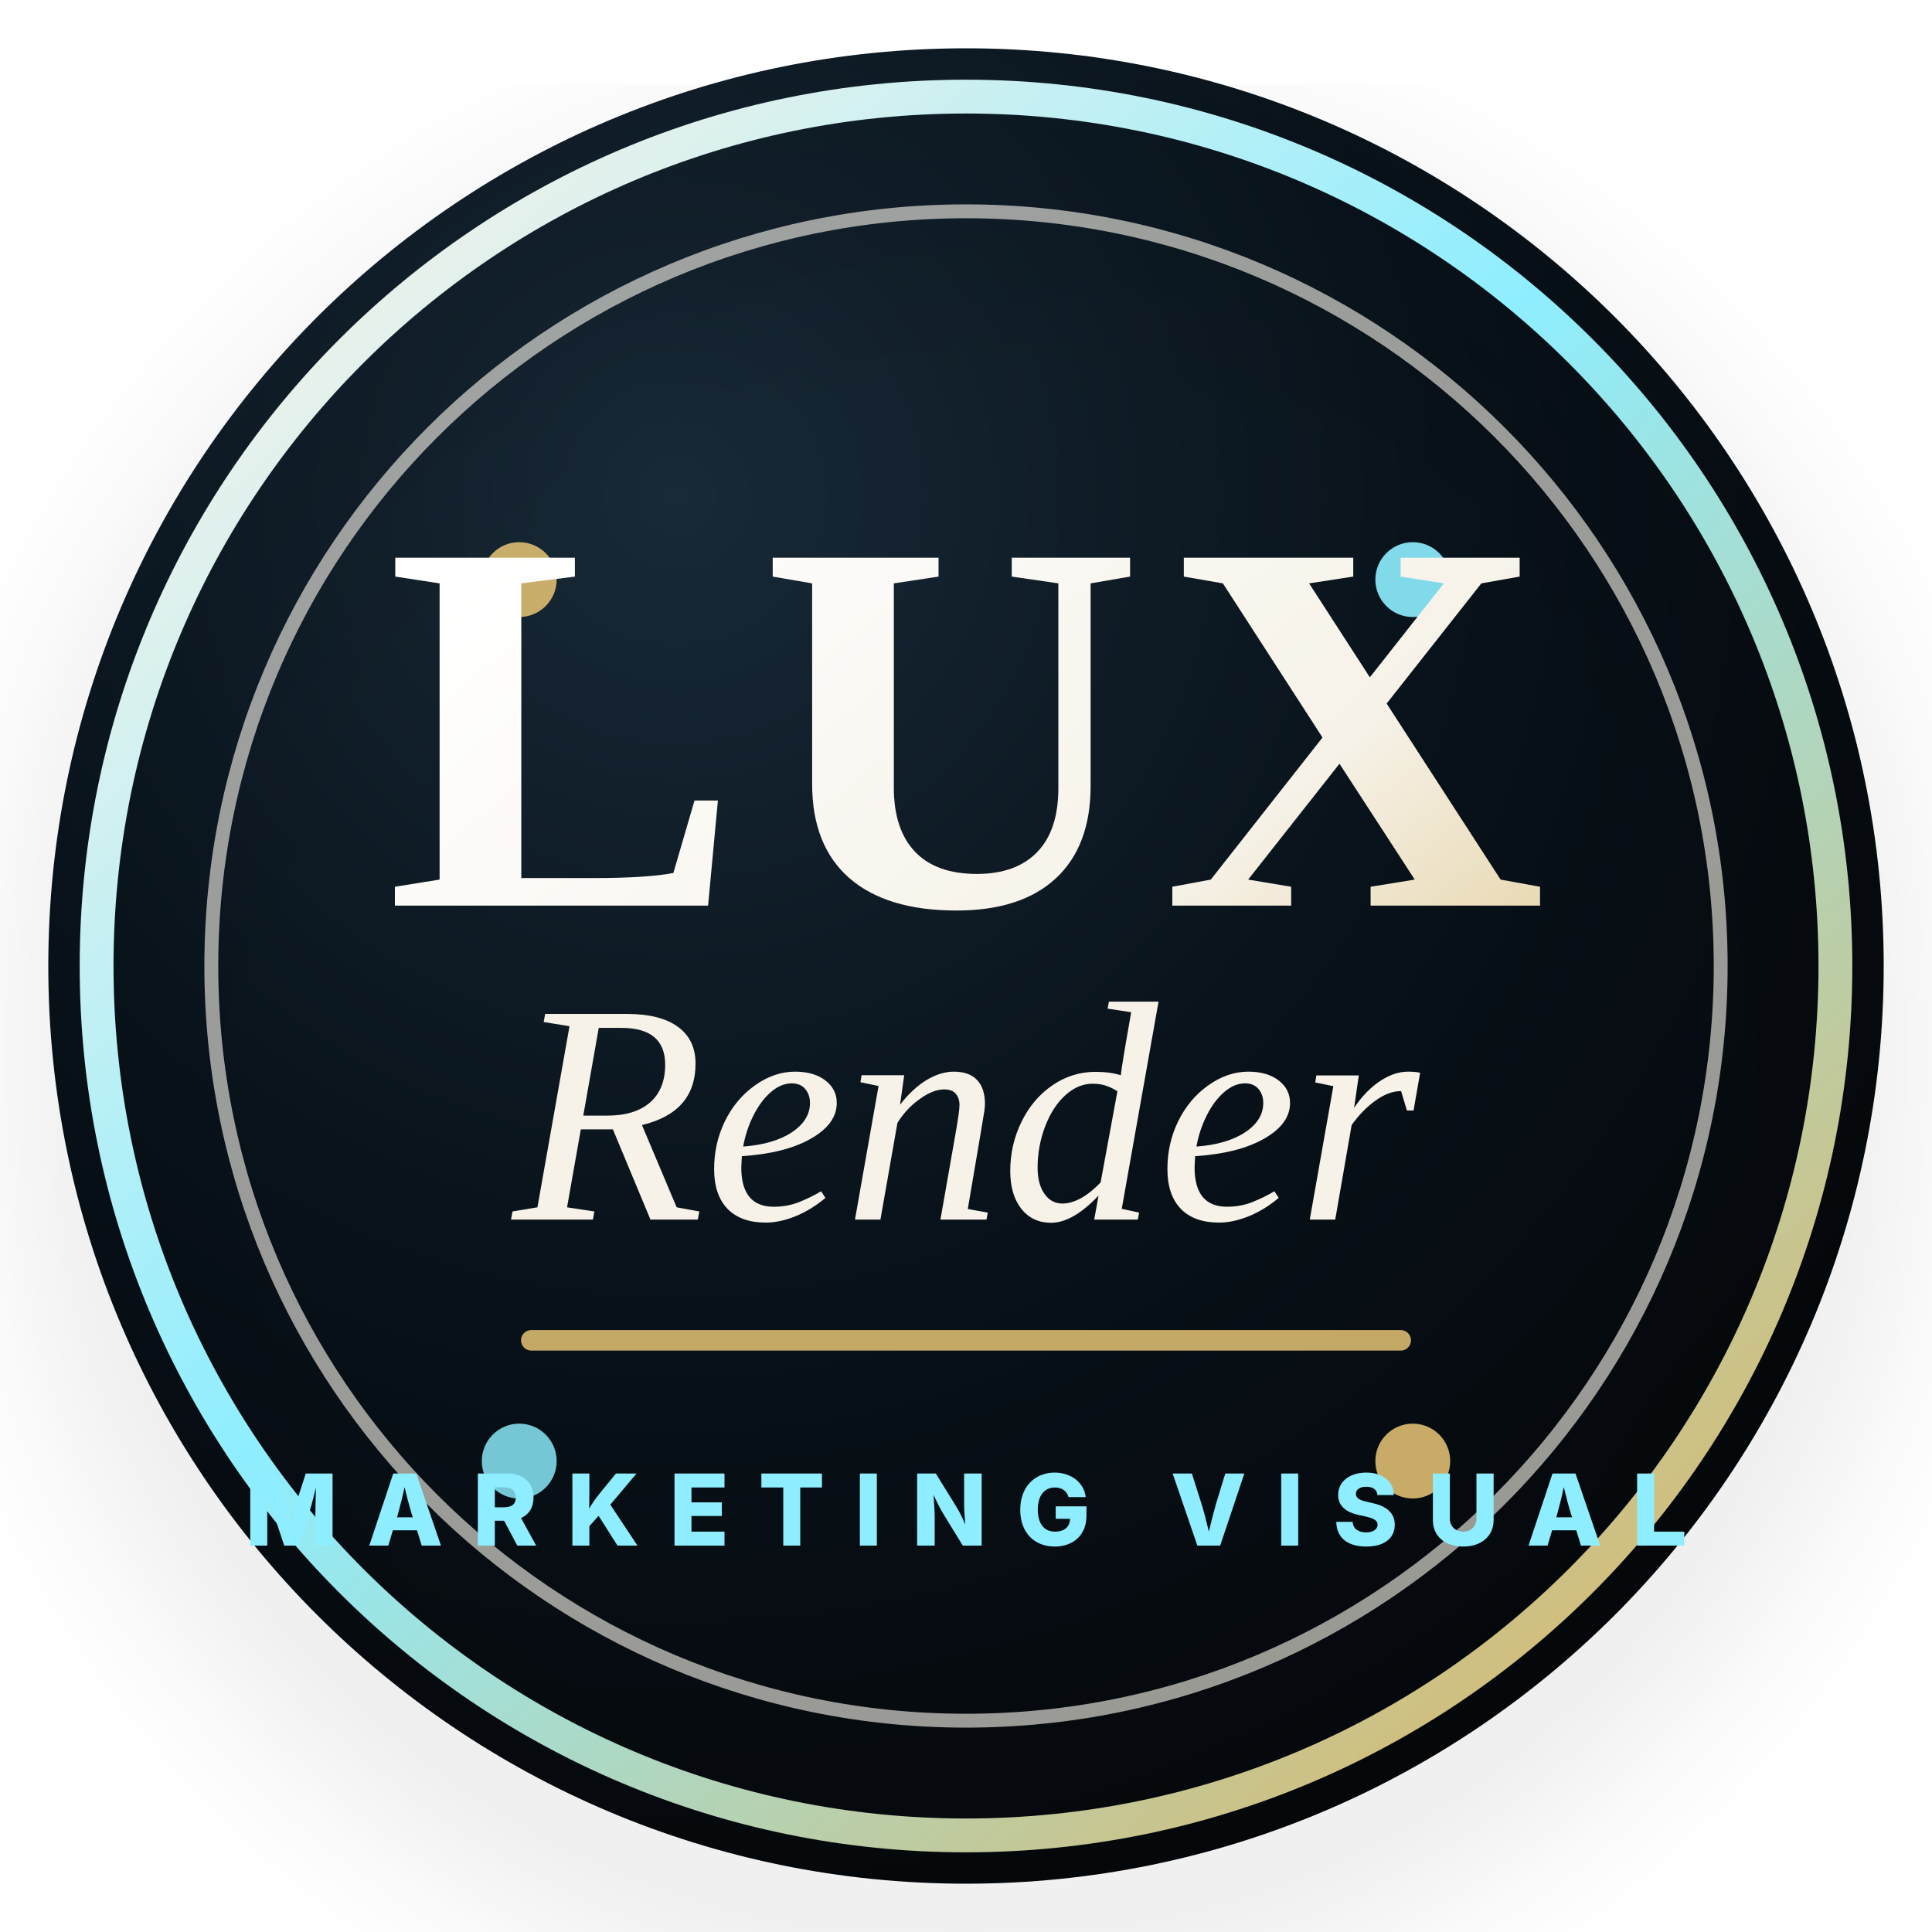
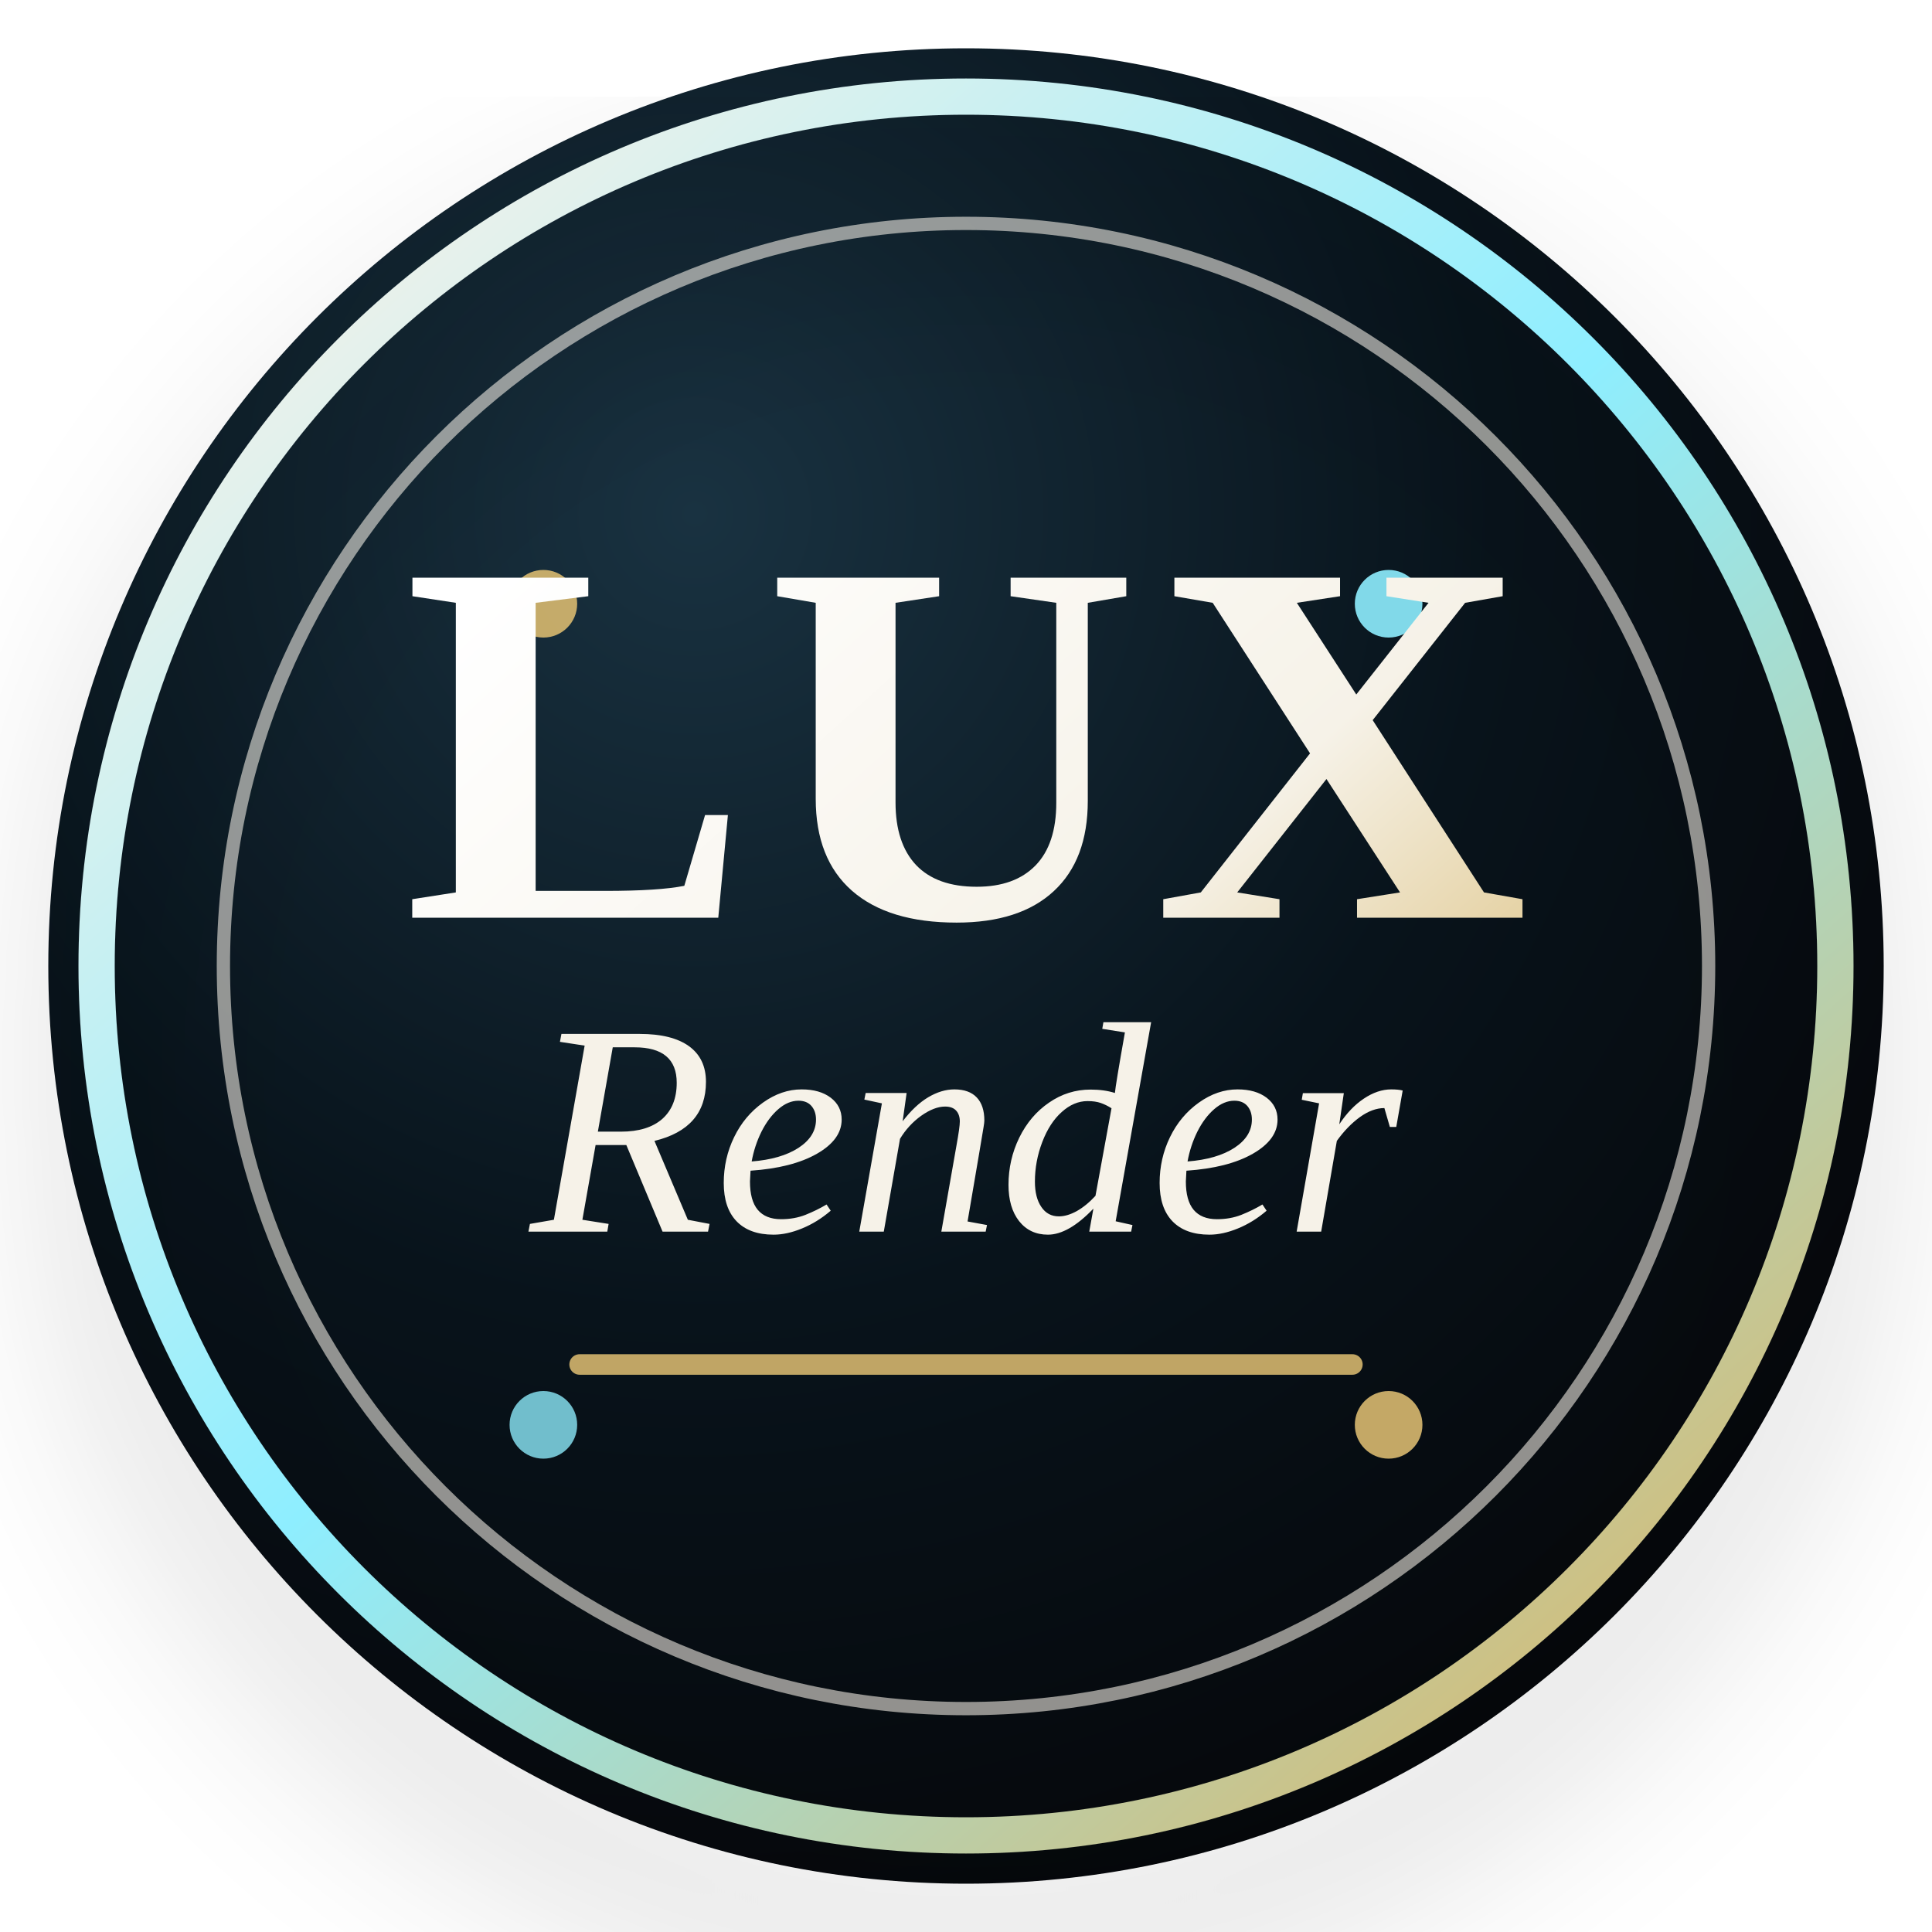
<svg xmlns="http://www.w3.org/2000/svg" viewBox="0 0 160 160" role="img" aria-labelledby="title desc">
  <defs>
-     <radialGradient id="bg" cx="34%" cy="24%" r="82%">
-       <stop offset="0" stop-color="#182937" />
-       <stop offset="0.52" stop-color="#08121A" />
+     <radialGradient id="bg" cx="35%" cy="25%" r="82%">
+       <stop offset="0" stop-color="#193241" />
+       <stop offset="0.54" stop-color="#08131B" />
      <stop offset="1" stop-color="#05070A" />
    </radialGradient>
-     <linearGradient id="ring" x1="24" y1="18" x2="136" y2="142" gradientUnits="userSpaceOnUse">
+     <linearGradient id="ring" x1="24" y1="16" x2="138" y2="144" gradientUnits="userSpaceOnUse">
      <stop offset="0" stop-color="#F6F2E8" />
-       <stop offset="0.44" stop-color="#8EEEFF" />
+       <stop offset="0.48" stop-color="#8EEEFF" />
      <stop offset="1" stop-color="#D8B96F" />
    </linearGradient>
-     <linearGradient id="text" x1="46" y1="42" x2="114" y2="123" gradientUnits="userSpaceOnUse">
+     <linearGradient id="text" x1="48" y1="42" x2="112" y2="113" gradientUnits="userSpaceOnUse">
      <stop offset="0" stop-color="#FFFFFF" />
-       <stop offset="0.54" stop-color="#F6F2E8" />
+       <stop offset="0.58" stop-color="#F6F2E8" />
      <stop offset="1" stop-color="#D8B96F" />
    </linearGradient>
-     <filter id="softGlow" x="-30%" y="-30%" width="160%" height="160%">
-       <feDropShadow dx="0" dy="0" stdDeviation="2.4" flood-color="#8EEEFF" flood-opacity="0.22" />
-       <feDropShadow dx="0" dy="7" stdDeviation="8" flood-color="#000000" flood-opacity="0.42" />
+     <filter id="glow" x="-28%" y="-28%" width="156%" height="156%">
+       <feDropShadow dx="0" dy="0" stdDeviation="2.2" flood-color="#8EEEFF" flood-opacity="0.24" />
+       <feDropShadow dx="0" dy="8" stdDeviation="8" flood-color="#000000" flood-opacity="0.45" />
    </filter>
  </defs>
  <circle cx="80" cy="80" r="76" fill="url(#bg)" />
-   <circle cx="80" cy="80" r="72" fill="none" stroke="url(#ring)" stroke-width="2.8" filter="url(#softGlow)" />
-   <circle cx="80" cy="80" r="62.5" fill="none" stroke="#F6F2E8" stroke-width="1.15" opacity="0.62" />
-   <circle cx="43" cy="48" r="3.1" fill="#D8B96F" opacity="0.92" />
-   <circle cx="117" cy="48" r="3.1" fill="#8EEFFF" opacity="0.9" />
-   <circle cx="43" cy="121" r="3.1" fill="#8EEFFF" opacity="0.82" />
-   <circle cx="117" cy="121" r="3.1" fill="#D8B96F" opacity="0.92" />
-   <text x="80" y="75" text-anchor="middle" font-family="Georgia, 'Times New Roman', serif" font-size="44" font-weight="800" letter-spacing="1.6" fill="url(#text)">LUX</text>
-   <text x="80" y="101" text-anchor="middle" font-family="Georgia, 'Times New Roman', serif" font-size="26" font-style="italic" fill="#F6F2E8">Render</text>
-   <line x1="44" y1="111" x2="116" y2="111" stroke="#D8B96F" stroke-width="1.7" stroke-linecap="round" opacity="0.9" />
-   <text x="80" y="128" text-anchor="middle" font-family="Inter, Arial, sans-serif" font-size="8.2" font-weight="800" letter-spacing="2.4" fill="#8EEEFF">MARKETING VISUAL</text>
+   <circle cx="80" cy="80" r="72" fill="none" stroke="url(#ring)" stroke-width="3" filter="url(#glow)" />
+   <circle cx="80" cy="80" r="61.5" fill="none" stroke="#F6F2E8" stroke-width="1.1" opacity="0.58" />
+   <circle cx="45" cy="50" r="2.8" fill="#D8B96F" opacity="0.9" />
+   <circle cx="115" cy="50" r="2.8" fill="#8EEEFF" opacity="0.9" />
+   <circle cx="45" cy="118" r="2.8" fill="#8EEEFF" opacity="0.78" />
+   <circle cx="115" cy="118" r="2.8" fill="#D8B96F" opacity="0.9" />
+   <text x="80" y="76" text-anchor="middle" font-family="Georgia, 'Times New Roman', serif" font-size="43" font-weight="800" letter-spacing="1.2" fill="url(#text)">LUX</text>
+   <text x="80" y="102" text-anchor="middle" font-family="Georgia, 'Times New Roman', serif" font-size="25" font-style="italic" fill="#F6F2E8">Render</text>
+   <line x1="48" y1="113" x2="112" y2="113" stroke="#D8B96F" stroke-width="1.7" stroke-linecap="round" opacity="0.88" />
</svg>
